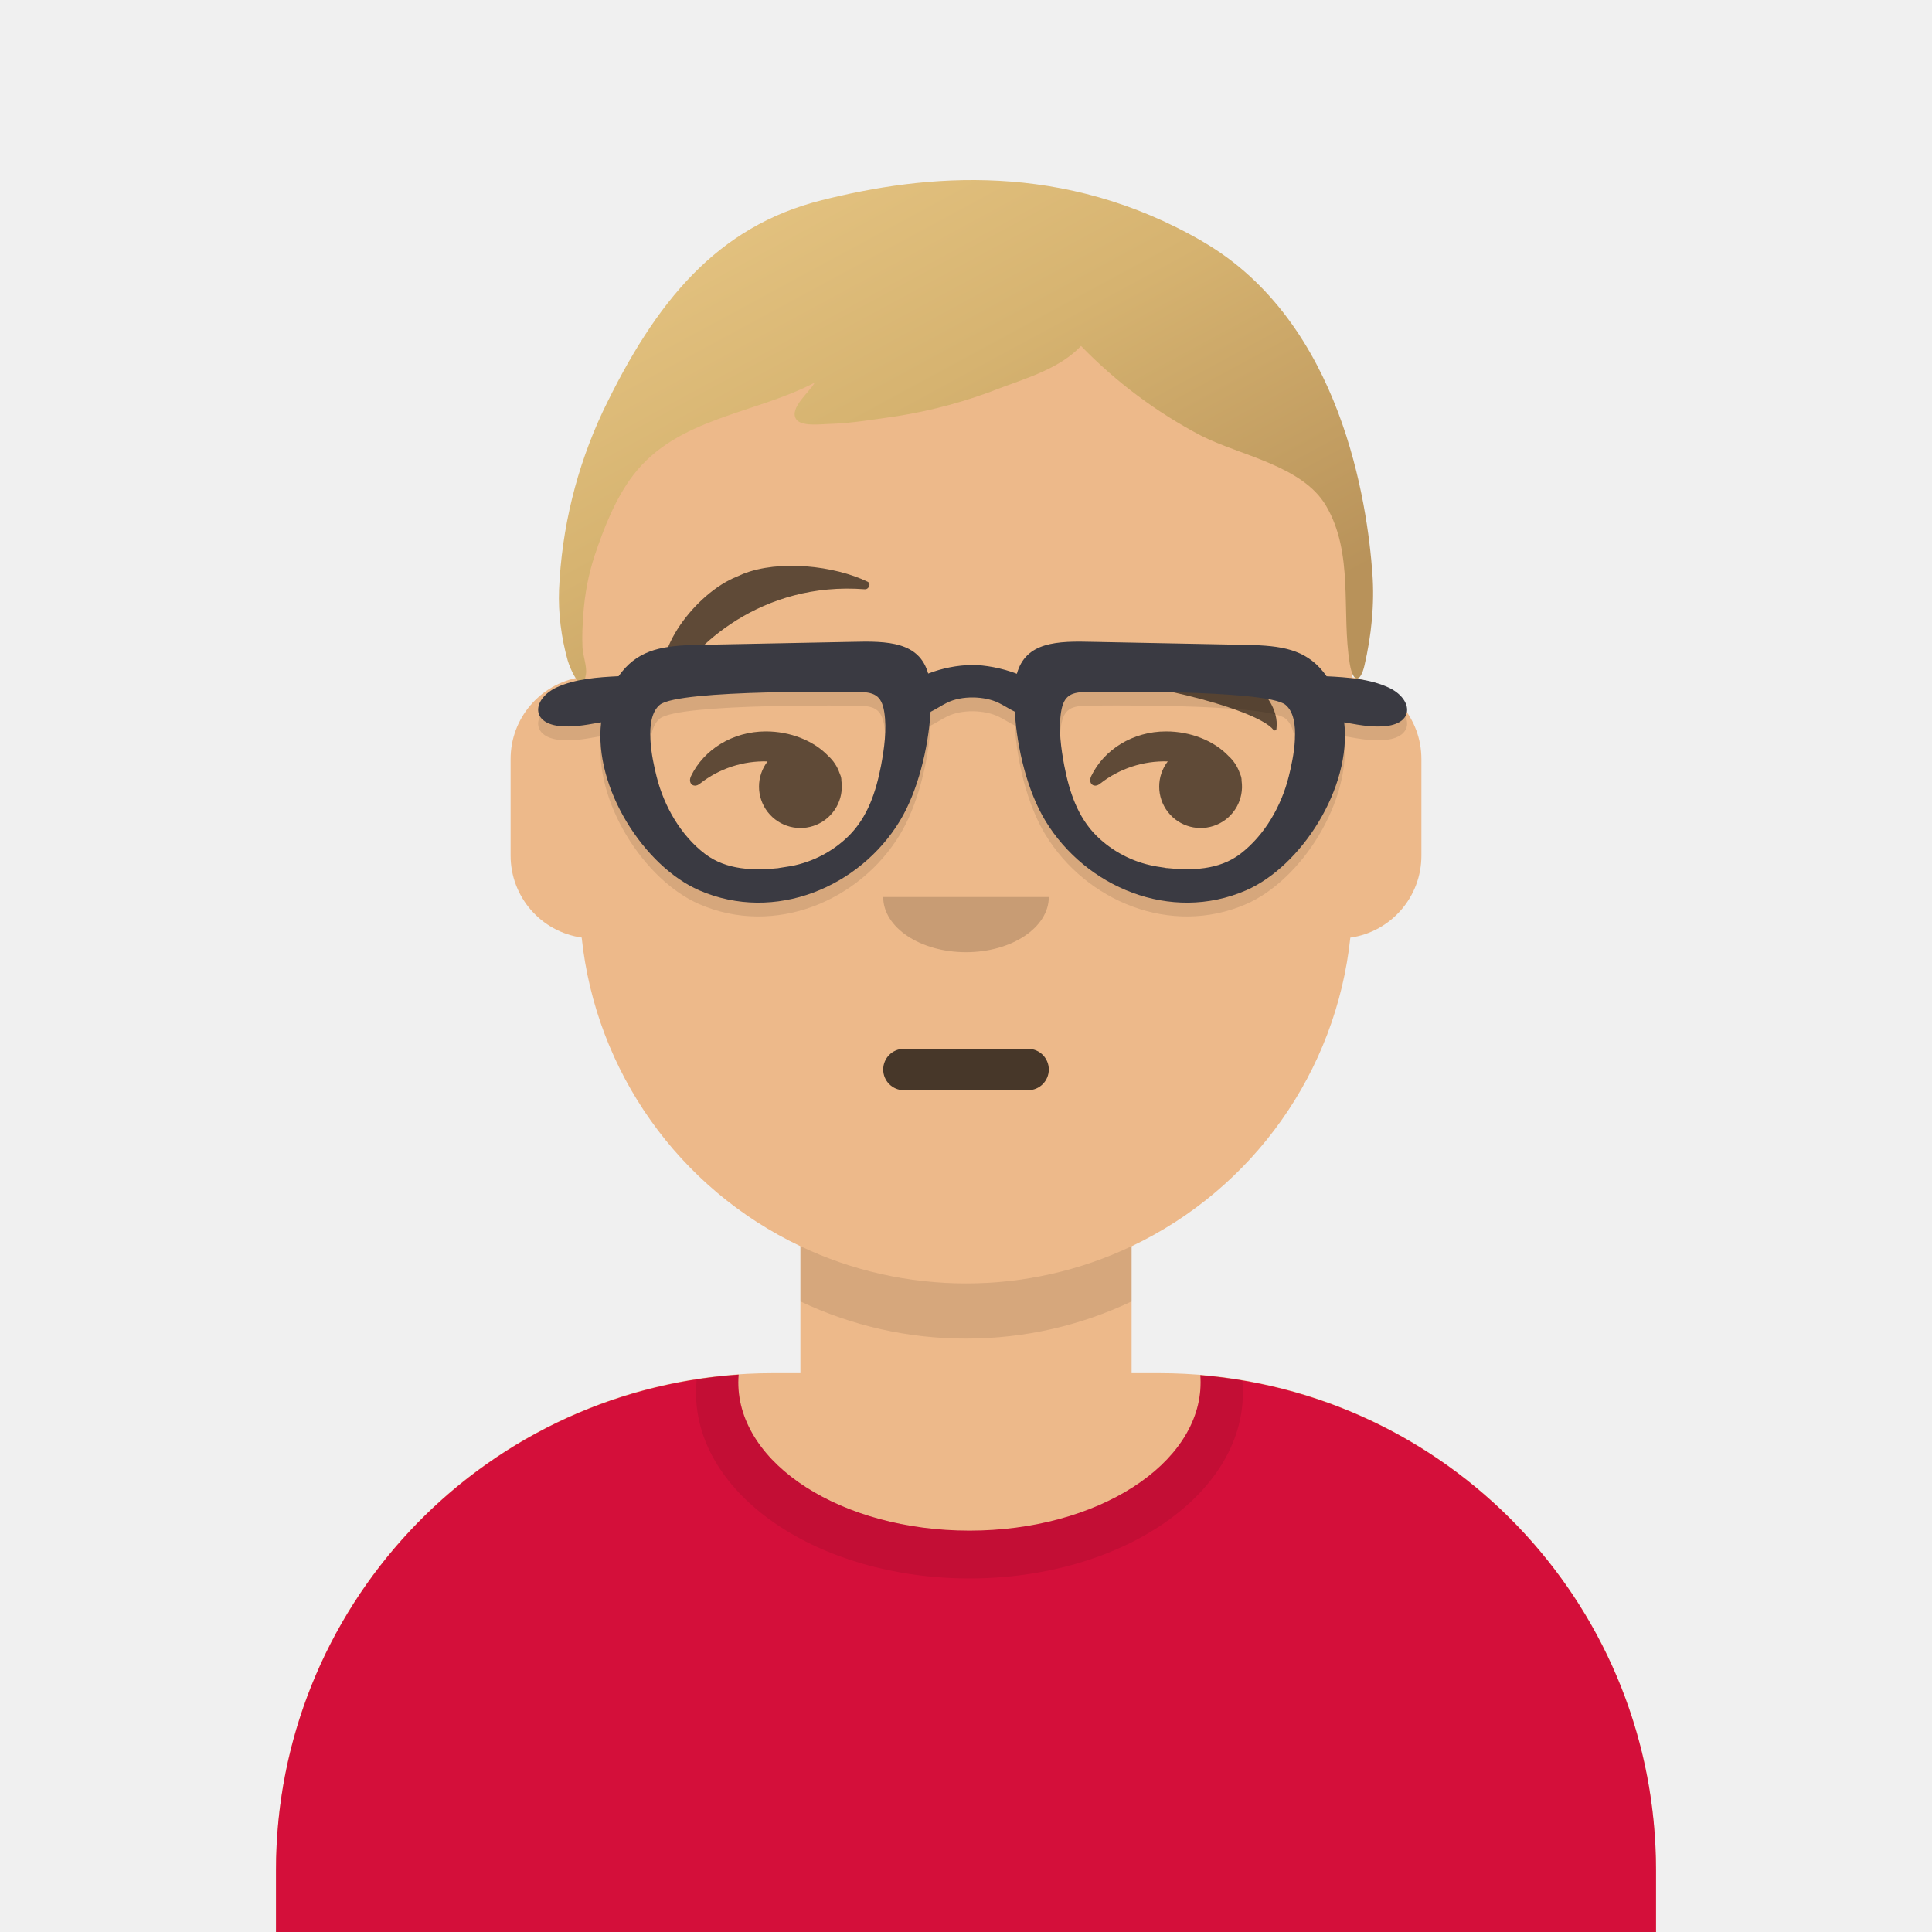
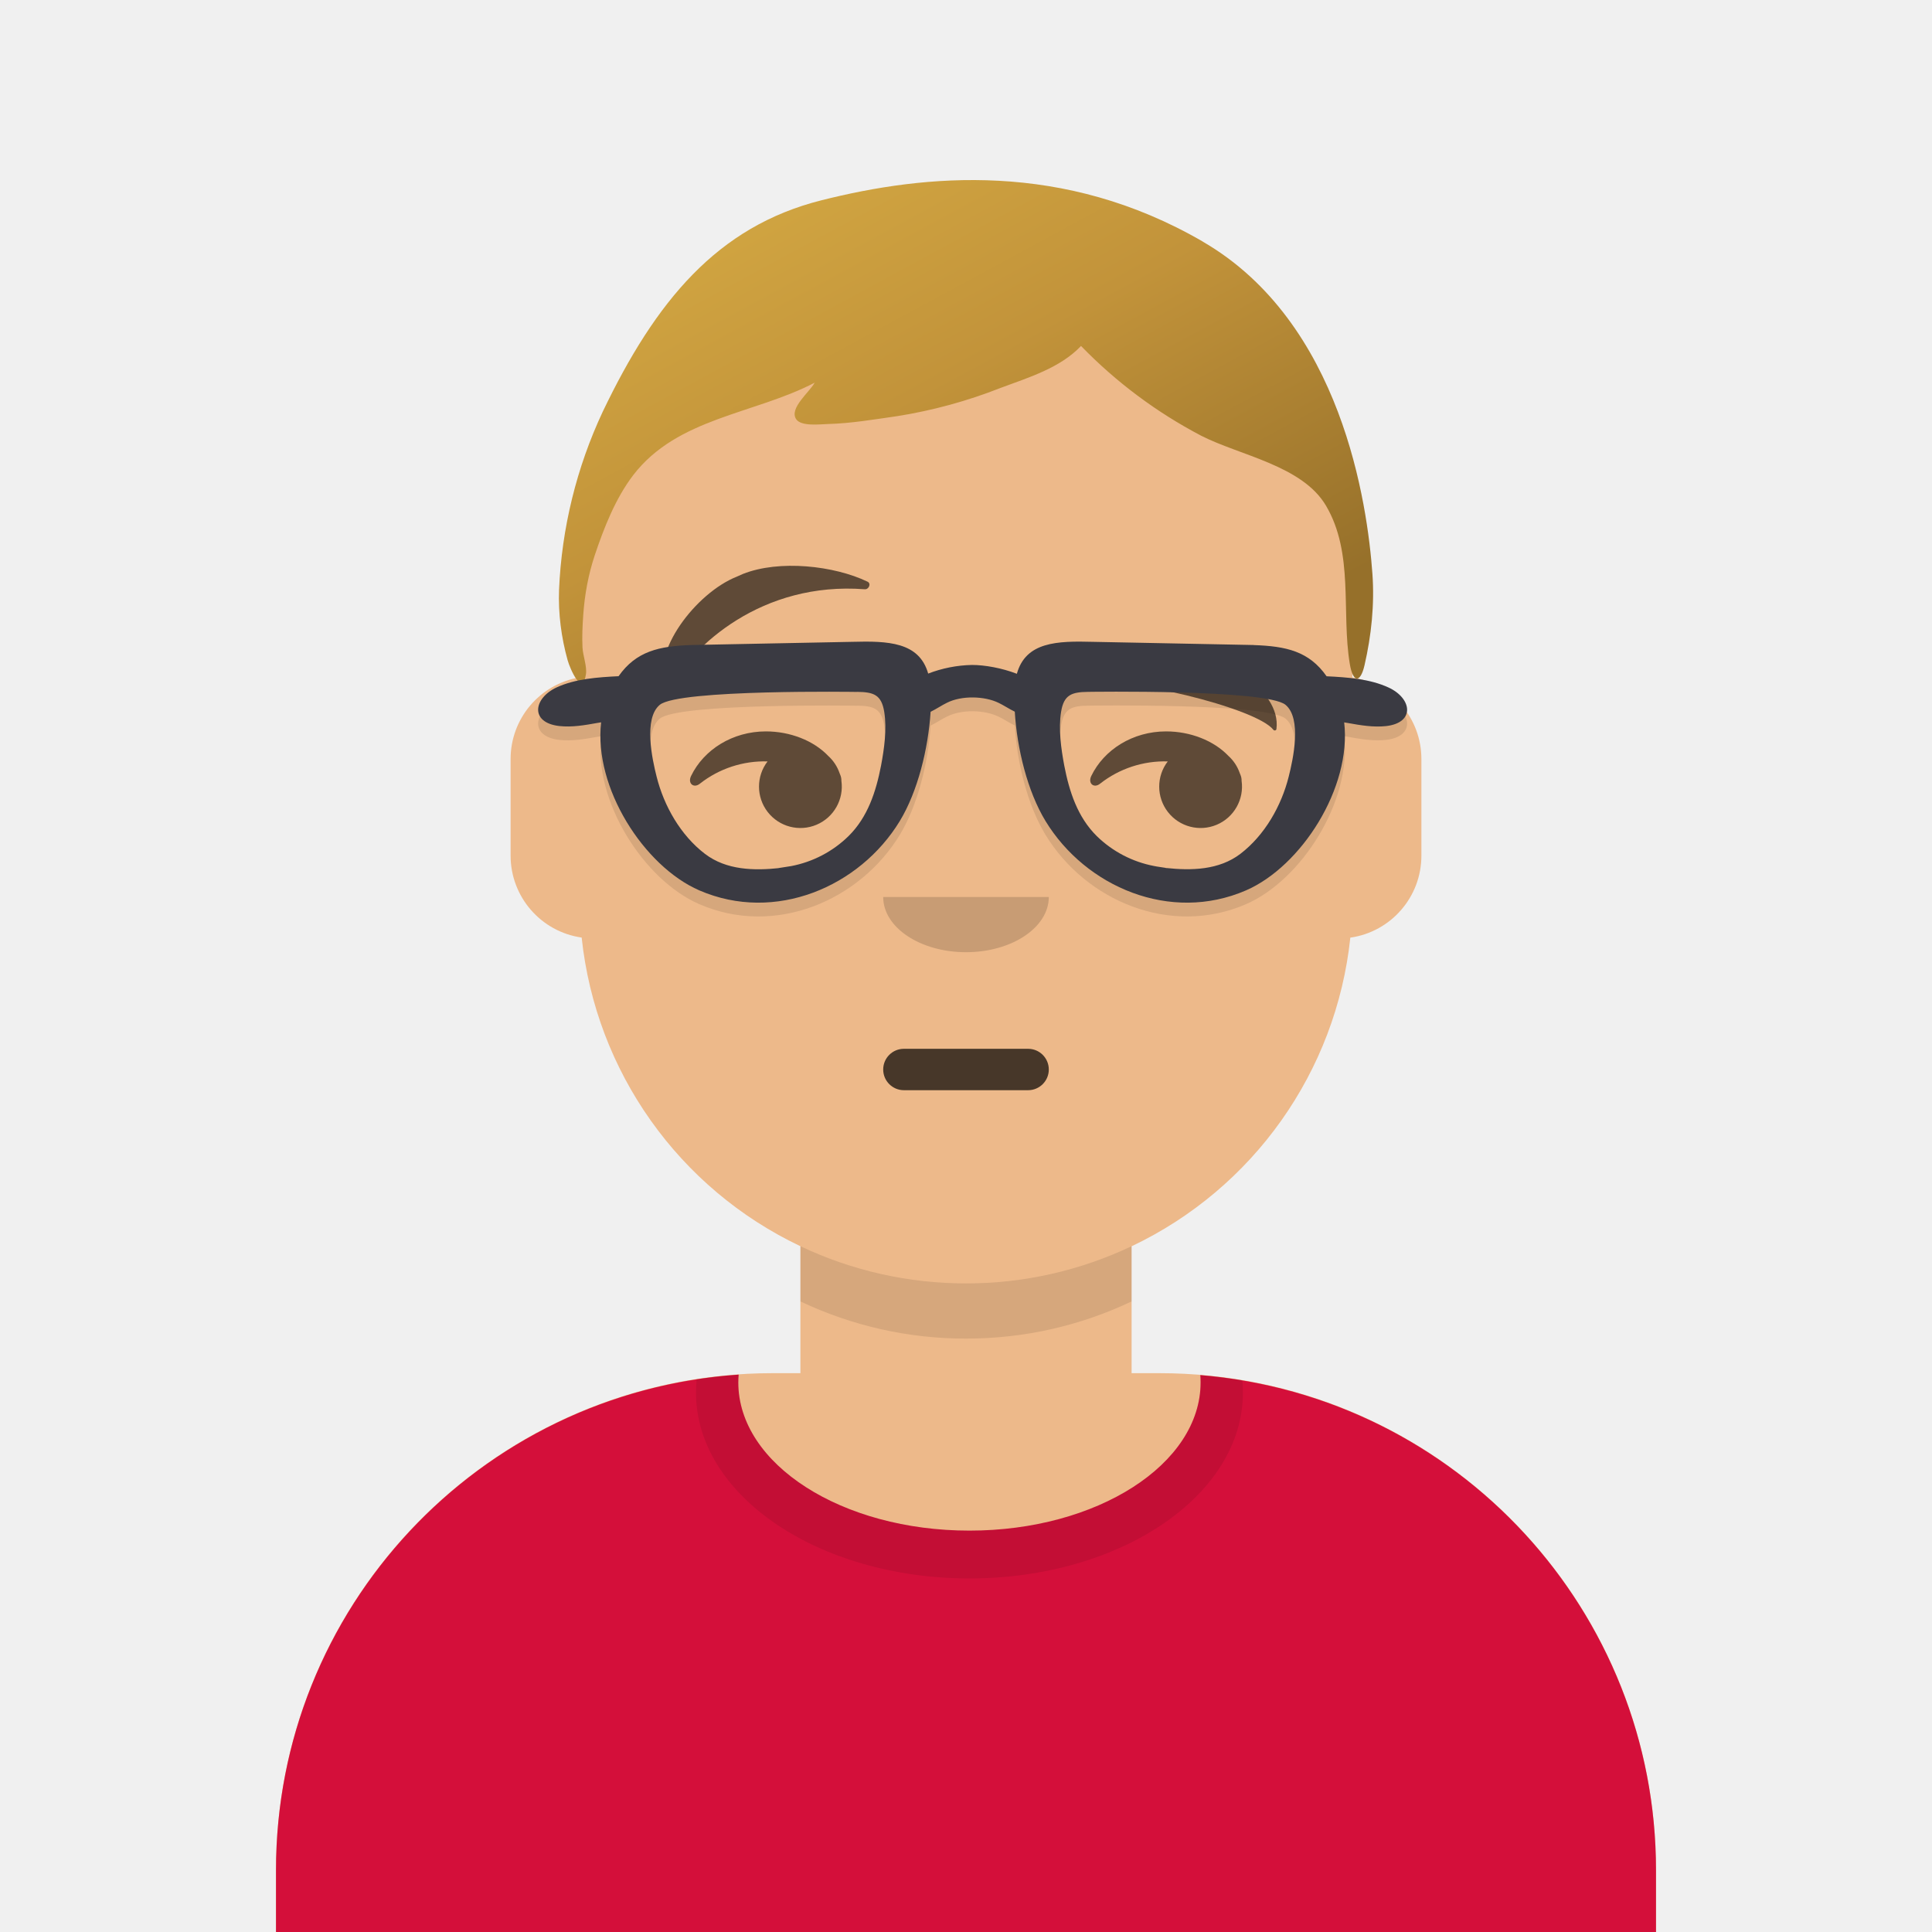
<svg xmlns="http://www.w3.org/2000/svg" viewBox="0 0 280 280" fill="none" shape-rendering="auto">
  <defs>
    <linearGradient id="hairGrad" x1="0.15" y1="0" x2="0.9" y2="0.85">
-       <stop offset="0" stop-color="#e6c583" />
-       <stop offset="45%" stop-color="#d6b370" />
-       <stop offset="100%" stop-color="#b8925a" />
+       <stop offset="0" stop-color="#d4a943" />
+       <stop offset="45%" stop-color="#c2933a" />
+       <stop offset="100%" stop-color="#96702a" />
    </linearGradient>
  </defs>
  <mask id="viewboxMask">
    <rect width="280" height="280" rx="0" ry="0" x="0" y="0" fill="#fff" />
  </mask>
  <g mask="url(#viewboxMask)">
    <g transform="translate(8)">
      <path d="M132 36a56 56 0 0 0-56 56v6.17A12 12 0 0 0 66 110v14a12 12 0 0 0 10.3 11.88 56.04 56.04 0 0 0 31.7 44.73v18.4h-4a72 72 0 0 0-72 72v9h200v-9a72 72 0 0 0-72-72h-4v-18.39a56.04 56.04 0 0 0 31.7-44.73A12 12 0 0 0 198 124v-14a12 12 0 0 0-10-11.83V92a56 56 0 0 0-56-56Z" fill="#edb98a" />
      <path d="M108 180.61v8a55.79 55.79 0 0 0 24 5.39c8.59 0 16.73-1.93 24-5.39v-8a55.79 55.79 0 0 1-24 5.39 55.79 55.79 0 0 1-24-5.39Z" fill="#000" fill-opacity=".1" />
      <g transform="translate(0 170)">
        <path d="M132.5 51.83c18.5 0 33.5-9.62 33.5-21.48 0-.36-.01-.7-.04-1.06A72 72 0 0 1 232 101.04V110H32v-8.95a72 72 0 0 1 67.05-71.83c-.03.37-.05.75-.05 1.13 0 11.86 15 21.48 33.5 21.48Z" fill="#d40f3a" />
        <path d="M132.5 58.76c21.89 0 39.63-12.05 39.63-26.91 0-.6-.02-1.2-.08-1.8-2-.33-4.03-.59-6.1-.76.04.35.05.7.05 1.06 0 11.86-15 21.48-33.5 21.48S99 42.2 99 30.35c0-.38.02-.76.05-1.13-2.06.14-4.08.36-6.08.67-.07.65-.1 1.3-.1 1.96 0 14.86 17.74 26.91 39.63 26.91Z" fill="#000" fill-opacity=".08" />
      </g>
      <g transform="translate(78 134)">
        <rect x="42" y="18" width="24" height="6" rx="3" fill="#000" fill-opacity=".7" />
      </g>
      <g transform="translate(104 122)">
        <path fill-rule="evenodd" clip-rule="evenodd" d="M16 8c0 4.42 5.37 8 12 8s12-3.58 12-8" fill="#000" fill-opacity=".16" />
      </g>
      <g transform="translate(76 90)">
        <path d="M27 16c-4.84 0-9 2.65-10.84 6.45-.54 1.1.39 1.85 1.28 1.12a15.13 15.13 0 0 1 9.8-3.22 6 6 0 1 0 10.7 2.8 2 2 0 0 0-.12-.74l-.15-.38a6 6 0 0 0-1.64-2.48C33.9 17.32 30.5 16 27 16ZM85 16c-4.84 0-9 2.65-10.84 6.45-.54 1.1.39 1.85 1.28 1.12a15.13 15.13 0 0 1 9.8-3.22 6 6 0 1 0 10.7 2.8 2 2 0 0 0-.12-.74l-.15-.38a6 6 0 0 0-1.64-2.48C91.9 17.32 88.5 16 85 16Z" fill="#000" fill-opacity=".6" />
      </g>
      <g transform="translate(76 82)">
        <path d="m22.77 1.58.9-.4C28.93-.91 36.88-.03 41.73 2.3c.57.27.18 1.15-.4 1.1-14.92-1.14-24.96 8.15-28.37 14.45-.1.18-.41.2-.49.03-2.3-5.32 4.45-13.98 10.3-16.3ZM87 12.07c5.75.77 14.74 5.8 13.99 11.6-.03.2-.31.26-.44.1-2.49-3.2-21.71-7.87-28.71-6.9-.64.1-1.07-.57-.63-.98 3.75-3.54 10.62-4.52 15.78-3.82Z" fill-rule="evenodd" clip-rule="evenodd" fill="#000" fill-opacity=".6" />
      </g>
      <g transform="translate(-1)">
        <path fill-rule="evenodd" clip-rule="evenodd" d="M167.3 35c-20.18-11.7-40.17-9.78-55.26-5.97-15.1 3.8-24.02 14.62-31.68 30.62a67.68 67.68 0 0 0-6.34 25.83c-.13 3.41.33 6.94 1.25 10.22.33 1.2 2.15 5.39 2.65 2 .17-1.12-.44-2.67-.5-3.86-.08-1.57 0-3.16.11-4.73.2-2.92.73-5.8 1.65-8.59 1.33-3.98 3.02-8.3 5.6-11.67 6.4-8.33 17.49-8.8 26.29-13.39-.77 1.4-3.7 3.68-2.7 5.27.71 1.1 3.38.76 4.65.72 3.35-.09 6.72-.67 10.02-1.14a71.5 71.5 0 0 0 15-4.1c4.02-1.5 8.61-2.88 11.63-6.07a68.67 68.67 0 0 0 17.4 13c5.62 2.88 14.68 4.32 18.11 10.16 4.07 6.91 2.2 15.4 3.44 22.9.47 2.85 1.54 2.79 2.13.24 1-4.33 1.47-8.83 1.15-13.28-.72-10.05-4.4-36.45-24.6-48.15Z" fill="url(#hairGrad)" />
      </g>
      <g transform="translate(49 72)" />
      <g transform="translate(62 42)">
        <g fill-rule="evenodd" clip-rule="evenodd">
          <path d="M111.71 53.49c4.67.16 8 .88 10.55 4.52 3.01.15 6.25.37 8.98 1.63 3.39 1.56 3.9 5.1-.36 5.59-1.86.2-3.72-.12-5.55-.45l-.19-.03-.33-.06c1.1 9.46-6.21 20.87-14.23 24.35C99.6 93.8 87.34 88.53 81.53 79c-2.62-4.3-4.14-10.51-4.46-15.86-.42-.2-.83-.44-1.23-.67-.38-.22-.76-.44-1.12-.61-2-.98-5.34-1.1-7.5 0-.35.17-.7.37-1.05.58-.42.25-.86.5-1.3.72C64.53 68.5 63.01 74.7 60.4 79c-5.8 9.53-18.07 14.8-29.05 10.04-8.02-3.48-15.33-14.89-14.23-24.35l-.33.06-.2.03c-1.83.33-3.7.66-5.55.45-4.27-.5-3.74-4.03-.36-5.6 2.72-1.25 5.96-1.47 8.97-1.62 2.55-3.63 5.88-4.36 10.55-4.52l23.29-.46c5.19-.14 9.72 0 11.03 4.6a18.7 18.7 0 0 1 6.35-1.25c1.86 0 4.35.45 6.5 1.28 1.3-4.64 5.83-4.77 11.03-4.63l23.3.46Zm-24.03 6.78c-2.37.03-3.5.42-3.9 2.9-.4 2.5 0 5.31.46 7.78.73 3.77 1.92 7.46 4.71 10.22a16.24 16.24 0 0 0 8.32 4.34c.11.03.54.1.96.16.63.1 1.23.18.71.13l-.1-.01h-.06a47.08 47.08 0 0 1 .16 0c3.73.4 7.72.32 10.82-2.04 3.53-2.7 5.95-6.95 7.01-11.2.63-2.48 1.93-8.42-.46-10.4-2.73-2.28-28.63-1.88-28.63-1.88Zm-33.43 0c2.37.03 3.5.42 3.9 2.9.4 2.5 0 5.32-.46 7.78-.73 3.77-1.92 7.46-4.71 10.22a16.23 16.23 0 0 1-8.32 4.35l-.96.15c-.64.1-1.26.19-.68.13-3.73.4-7.74.32-10.85-2.05-3.53-2.69-5.95-6.95-7.01-11.2-.63-2.48-1.93-8.42.46-10.4 2.73-2.28 28.63-1.87 28.63-1.87Zm-10.93 25.5Z" fill="#000" fill-opacity=".1" />
          <path d="M111.71 51.49c4.67.16 8 .88 10.55 4.52 3.01.15 6.25.37 8.98 1.63 3.39 1.56 3.9 5.1-.36 5.59-1.86.2-3.72-.12-5.55-.45l-.19-.03-.33-.06c1.1 9.46-6.21 20.87-14.23 24.35C99.6 91.8 87.34 86.53 81.53 77c-2.62-4.3-4.14-10.51-4.46-15.86-.42-.2-.83-.44-1.23-.67-.38-.22-.76-.44-1.12-.61-2-.98-5.34-1.1-7.5 0-.35.17-.7.37-1.05.58-.42.25-.86.5-1.3.72C64.53 66.5 63.01 72.7 60.4 77c-5.8 9.53-18.07 14.8-29.05 10.04-8.02-3.48-15.33-14.89-14.23-24.35-.11 0-.22.03-.33.05l-.2.03c-1.83.33-3.7.66-5.55.45-4.27-.5-3.74-4.03-.36-5.6 2.72-1.25 5.96-1.47 8.97-1.62 2.55-3.63 5.88-4.36 10.55-4.52l23.29-.46c5.19-.14 9.72 0 11.03 4.6a18.7 18.7 0 0 1 6.35-1.25c1.86 0 4.35.45 6.5 1.28 1.3-4.64 5.83-4.77 11.03-4.63l23.3.46Zm-24.03 6.78c-2.37.03-3.5.42-3.9 2.9-.4 2.5 0 5.31.46 7.78.73 3.77 1.92 7.46 4.71 10.22a16.24 16.24 0 0 0 8.32 4.34c.11.03.54.1.96.16.63.1 1.23.18.71.13l-.1-.01h-.06a47.08 47.08 0 0 1 .16 0c3.73.4 7.72.32 10.82-2.04 3.53-2.7 5.95-6.95 7.01-11.2.63-2.48 1.93-8.42-.46-10.4-2.73-2.28-28.63-1.88-28.63-1.88Zm-33.43 0c2.37.03 3.5.42 3.9 2.9.4 2.5 0 5.32-.46 7.78-.73 3.77-1.92 7.46-4.71 10.22a16.23 16.23 0 0 1-8.32 4.35l-.96.15c-.64.1-1.26.19-.68.13-3.73.4-7.74.32-10.85-2.05-3.53-2.69-5.95-6.95-7.01-11.2-.63-2.48-1.93-8.42.46-10.4 2.73-2.28 28.63-1.87 28.63-1.87Zm-10.93 25.5Z" fill="#3a3a42" />
        </g>
      </g>
    </g>
  </g>
</svg>
